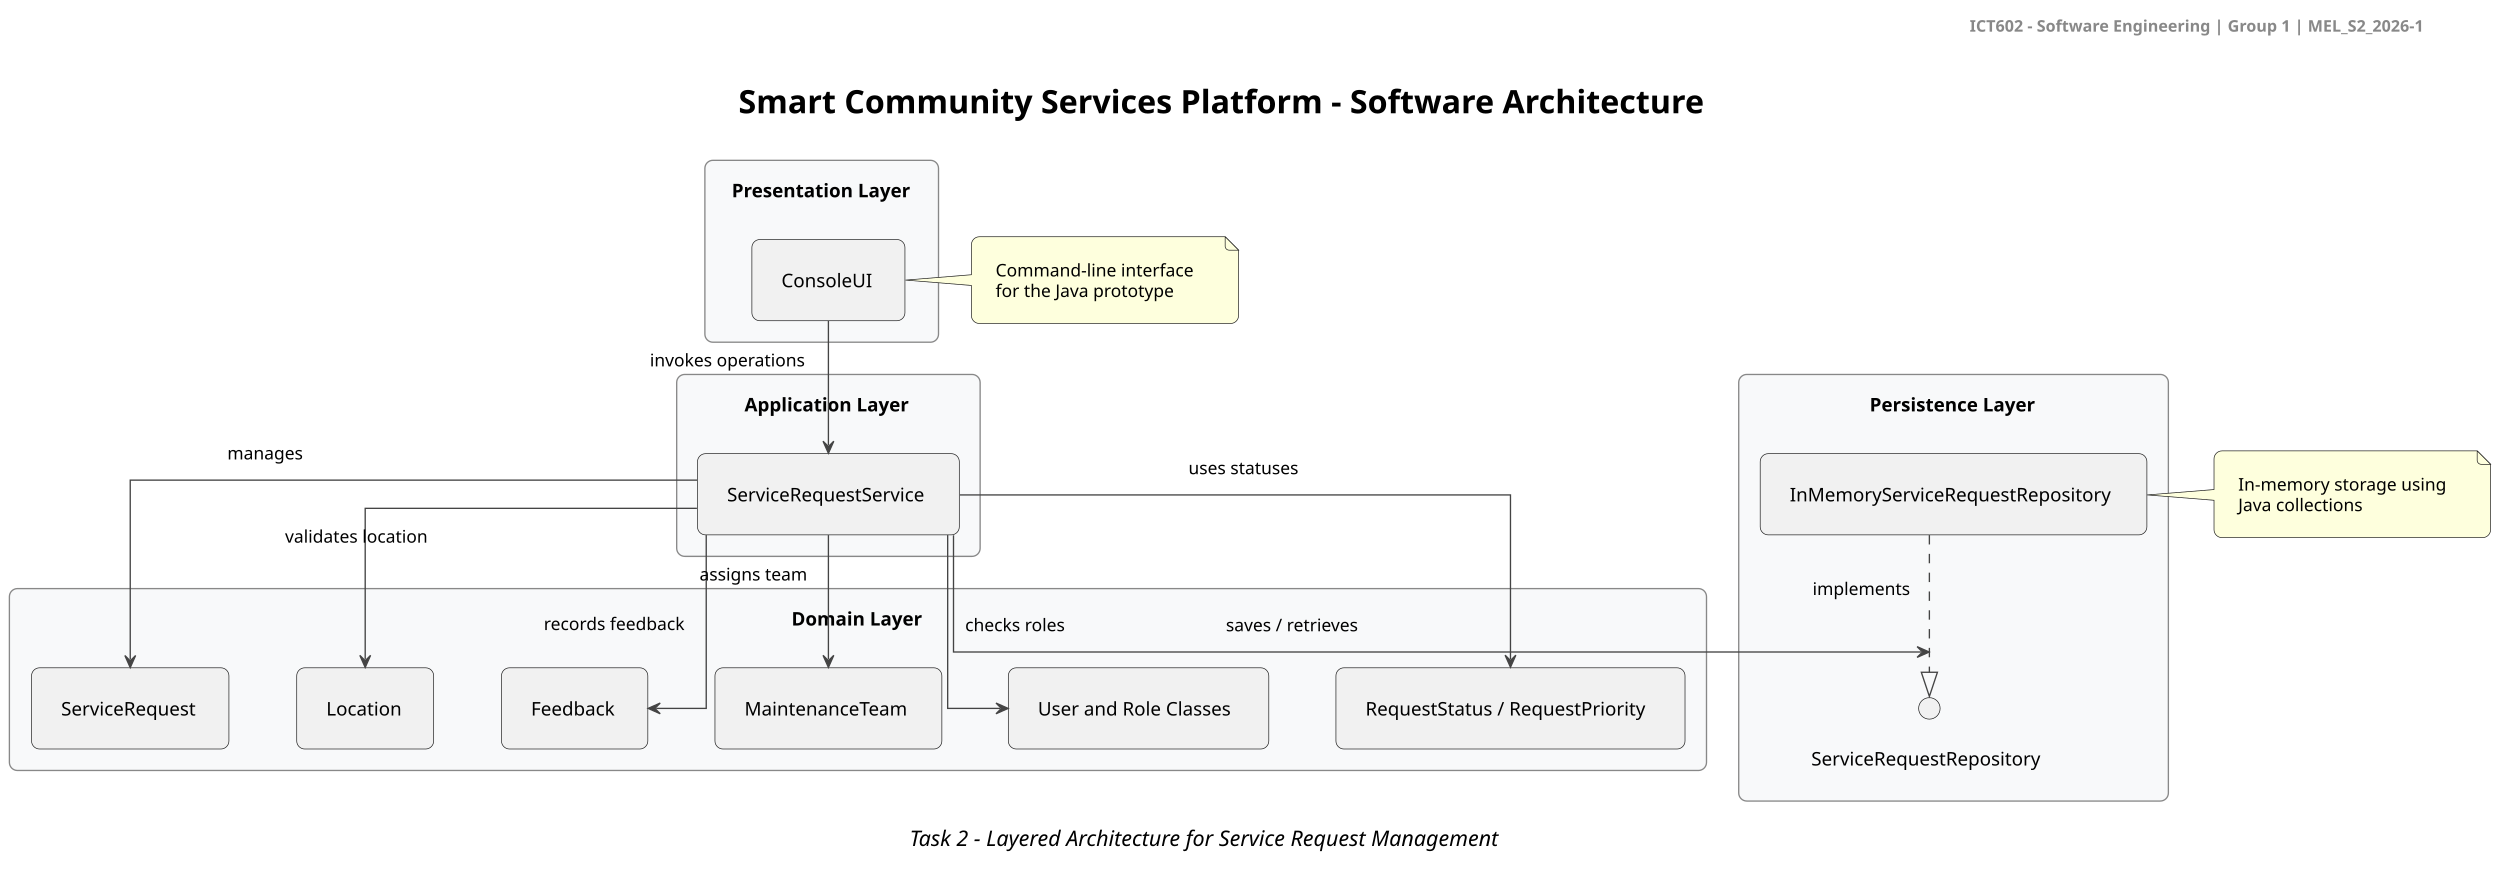
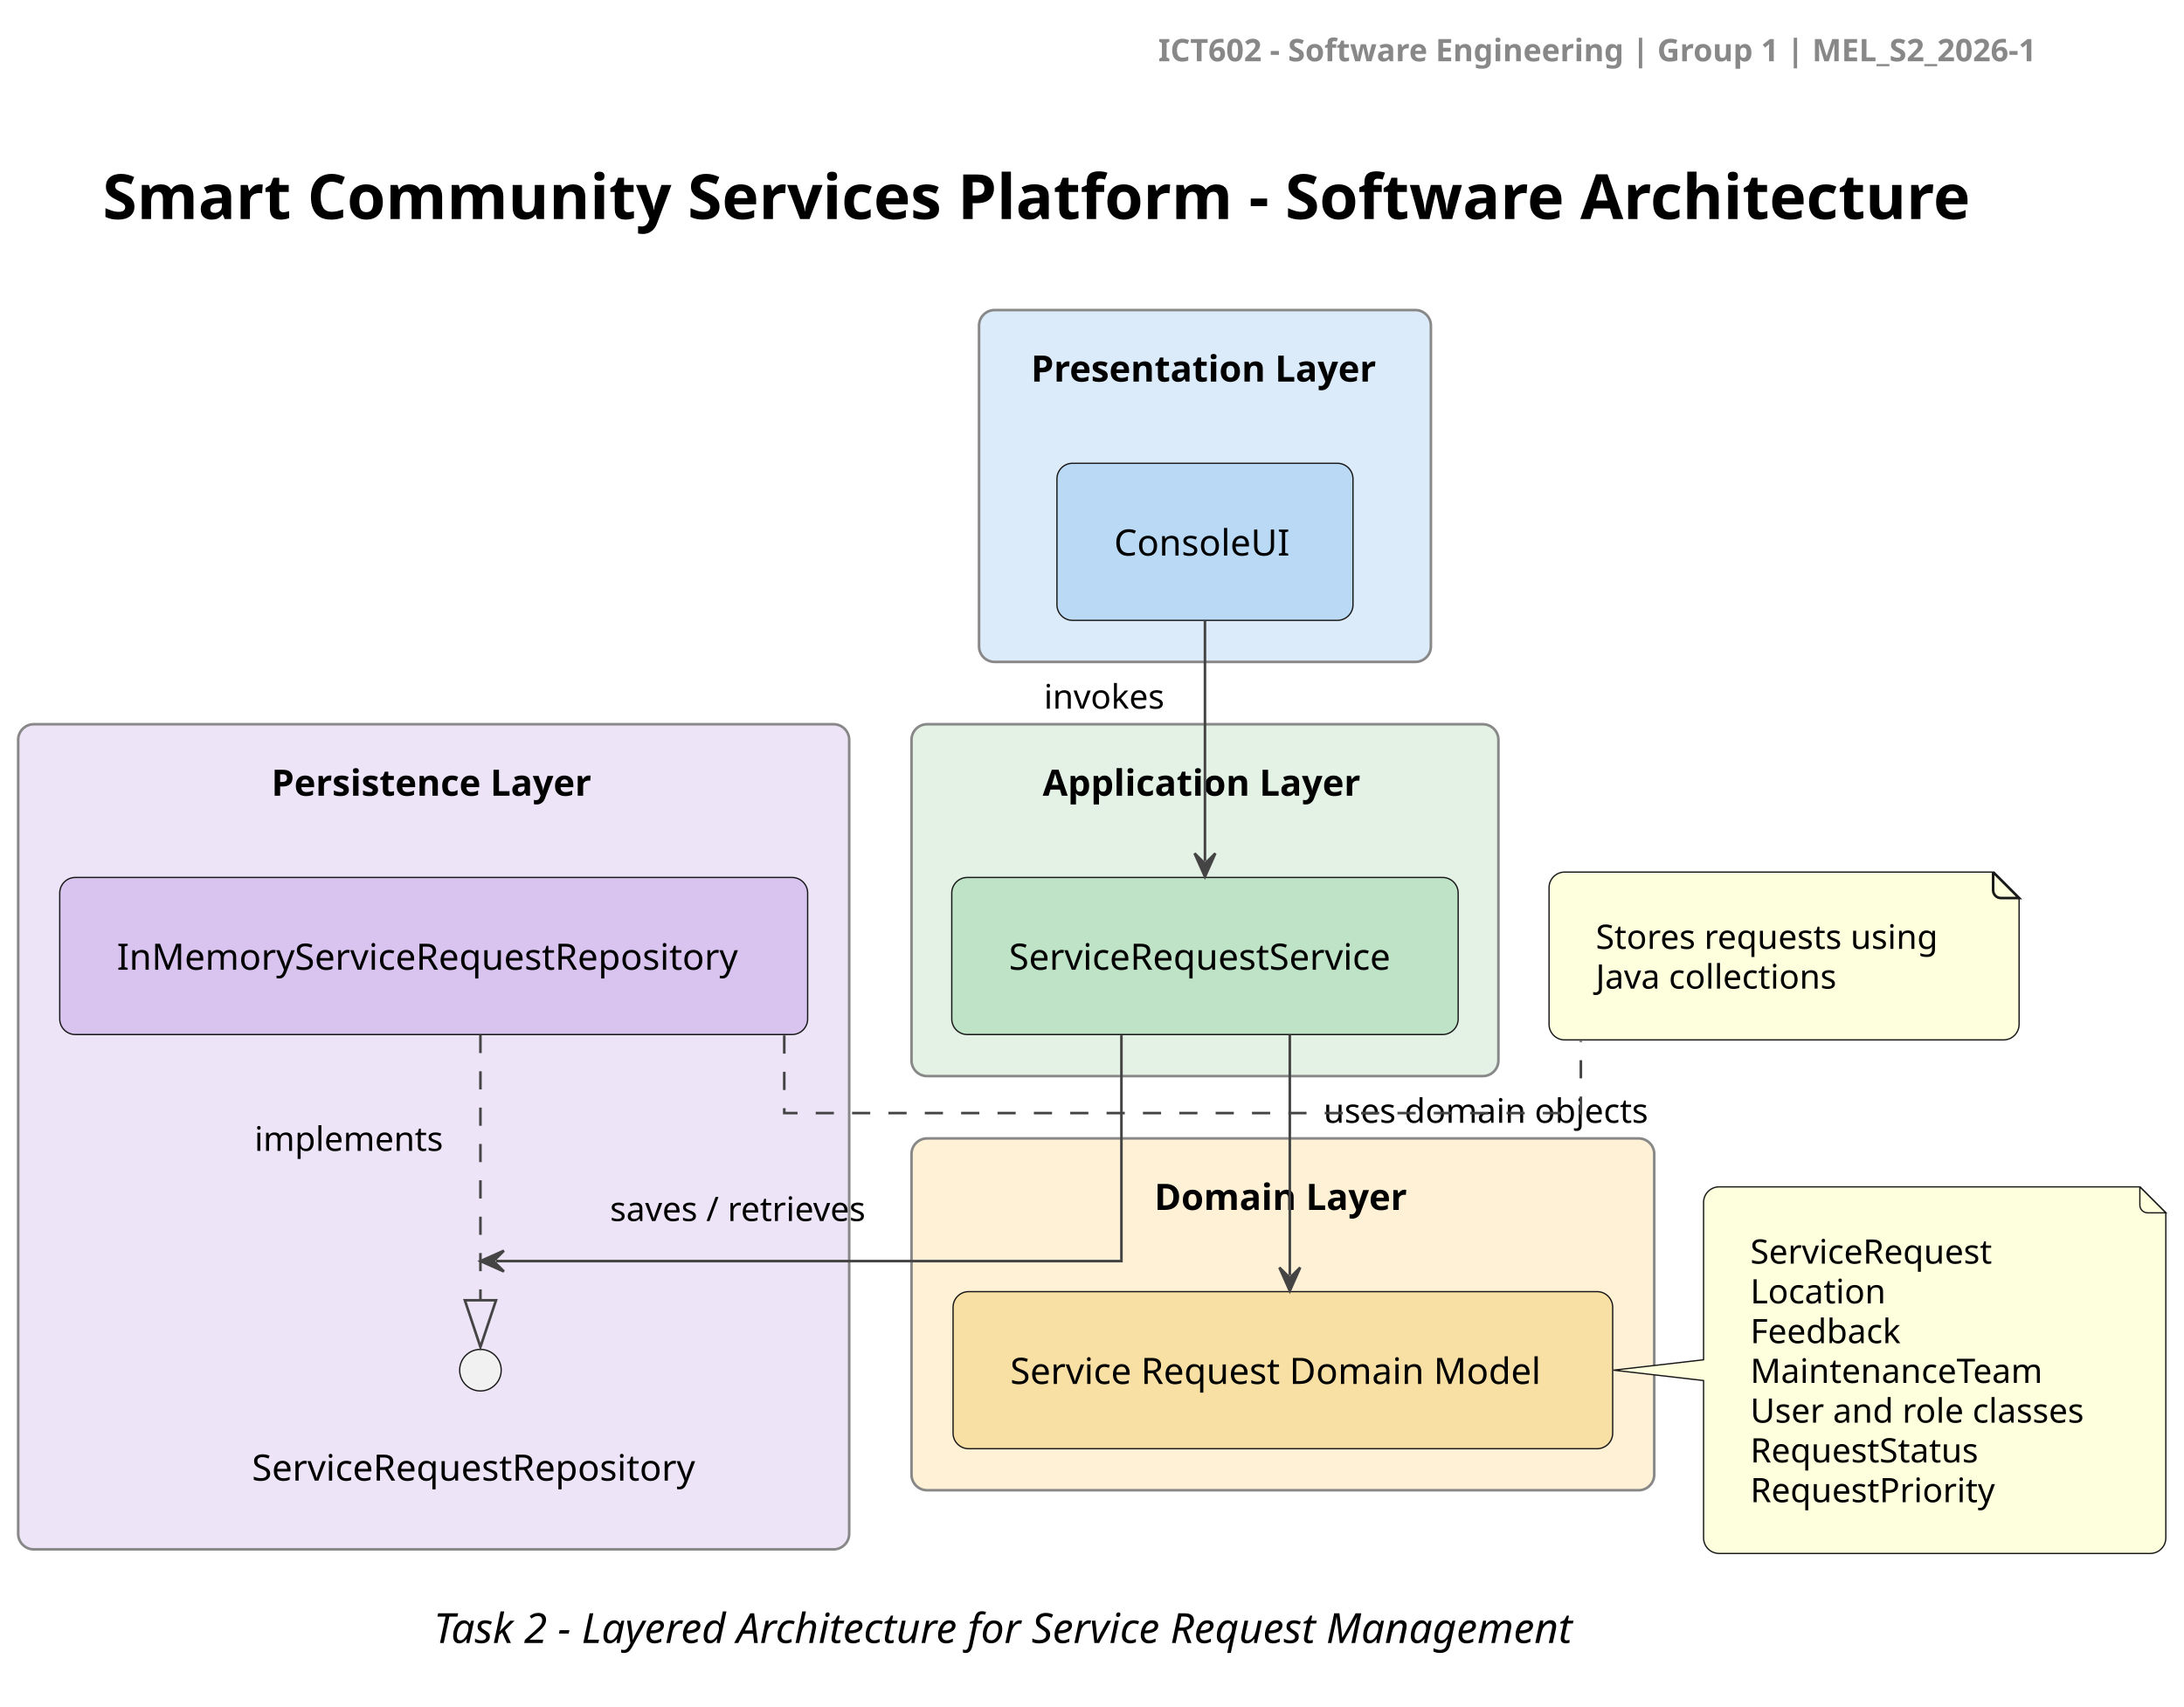
- <svg xmlns="http://www.w3.org/2000/svg" contentStyleType="text/css" height="654px" preserveAspectRatio="none" style="width:1862px;height:654px;background:#FFFFFF;" version="1.1" viewBox="0 0 1862 654" width="1862px" zoomAndPan="magnify">
+ <svg xmlns="http://www.w3.org/2000/svg" contentStyleType="text/css" height="657px" preserveAspectRatio="none" style="width:841px;height:657px;background:#FFFFFF;" version="1.1" viewBox="0 0 841 657" width="841px" zoomAndPan="magnify">
  <defs />
  <g>
-     <text fill="#888888" font-family="sans-serif" font-size="12" font-weight="bold" lengthAdjust="spacing" textLength="369" x="1467" y="23.602">ICT602 - Software Engineering | Group 1 | MEL_S2_2026-1</text>
-     <text fill="#000000" font-family="sans-serif" font-size="24" font-weight="bold" lengthAdjust="spacing" textLength="748" x="550" y="84.336">Smart Community Services Platform - Software Architecture</text>
+     <text fill="#888888" font-family="sans-serif" font-size="12" font-weight="bold" lengthAdjust="spacing" textLength="369" x="446" y="23.602">ICT602 - Software Engineering | Group 1 | MEL_S2_2026-1</text>
+     <text fill="#000000" font-family="sans-serif" font-size="24" font-weight="bold" lengthAdjust="spacing" textLength="748" x="39.5" y="84.336">Smart Community Services Platform - Software Architecture</text>
    <g id="cluster_Presentation Layer">
-       <rect fill="#F8F9FA" height="135.49" rx="6" ry="6" style="stroke:#888888;stroke-width:1.0;" width="174" x="525" y="119.398" />
-       <text fill="#000000" font-family="sans-serif" font-size="14" font-weight="bold" lengthAdjust="spacing" textLength="134" x="545" y="146.934">Presentation Layer</text>
+       <rect fill="#DCEBFA" height="135.49" rx="6" ry="6" style="stroke:#888888;stroke-width:1.0;" width="174" x="377" y="119.398" />
+       <text fill="#000000" font-family="sans-serif" font-size="14" font-weight="bold" lengthAdjust="spacing" textLength="134" x="397" y="146.934">Presentation Layer</text>
    </g>
    <g id="cluster_Application Layer">
-       <rect fill="#F8F9FA" height="135.49" rx="6" ry="6" style="stroke:#888888;stroke-width:1.0;" width="226" x="504" y="278.888" />
-       <text fill="#000000" font-family="sans-serif" font-size="14" font-weight="bold" lengthAdjust="spacing" textLength="125" x="554.5" y="306.424">Application Layer</text>
+       <rect fill="#E3F2E5" height="135.49" rx="6" ry="6" style="stroke:#888888;stroke-width:1.0;" width="226" x="351" y="278.888" />
+       <text fill="#000000" font-family="sans-serif" font-size="14" font-weight="bold" lengthAdjust="spacing" textLength="125" x="401.5" y="306.424">Application Layer</text>
    </g>
    <g id="cluster_Domain Layer">
-       <rect fill="#F8F9FA" height="135.48" rx="6" ry="6" style="stroke:#888888;stroke-width:1.0;" width="1264" x="7" y="438.378" />
-       <text fill="#000000" font-family="sans-serif" font-size="14" font-weight="bold" lengthAdjust="spacing" textLength="99" x="589.5" y="465.914">Domain Layer</text>
+       <rect fill="#FFF1D6" height="135.48" rx="6" ry="6" style="stroke:#888888;stroke-width:1.0;" width="286" x="351" y="438.378" />
+       <text fill="#000000" font-family="sans-serif" font-size="14" font-weight="bold" lengthAdjust="spacing" textLength="99" x="444.5" y="465.914">Domain Layer</text>
    </g>
    <g id="cluster_Persistence Layer">
-       <rect fill="#F8F9FA" height="317.73" rx="6" ry="6" style="stroke:#888888;stroke-width:1.0;" width="320" x="1295" y="278.888" />
-       <text fill="#000000" font-family="sans-serif" font-size="14" font-weight="bold" lengthAdjust="spacing" textLength="125" x="1392.5" y="306.424">Persistence Layer</text>
+       <rect fill="#EDE4F7" height="317.73" rx="6" ry="6" style="stroke:#888888;stroke-width:1.0;" width="320" x="7" y="278.888" />
+       <text fill="#000000" font-family="sans-serif" font-size="14" font-weight="bold" lengthAdjust="spacing" textLength="125" x="104.5" y="306.424">Persistence Layer</text>
    </g>
    <g id="elem_UI">
-       <rect fill="#F1F1F1" height="60.488" rx="6" ry="6" style="stroke:#181818;stroke-width:0.5;" width="114" x="560" y="178.398" />
-       <text fill="#000000" font-family="sans-serif" font-size="14" lengthAdjust="spacing" textLength="70" x="582" y="213.934">ConsoleUI</text>
+       <rect fill="#B9D9F4" height="60.488" rx="6" ry="6" style="stroke:#181818;stroke-width:0.5;" width="114" x="407" y="178.398" />
+       <text fill="#000000" font-family="sans-serif" font-size="14" lengthAdjust="spacing" textLength="70" x="429" y="213.934">ConsoleUI</text>
    </g>
    <g id="elem_SRS">
-       <rect fill="#F1F1F1" height="60.488" rx="6" ry="6" style="stroke:#181818;stroke-width:0.5;" width="195" x="519.5" y="337.888" />
-       <text fill="#000000" font-family="sans-serif" font-size="14" lengthAdjust="spacing" textLength="151" x="541.5" y="373.424">ServiceRequestService</text>
+       <rect fill="#BFE3C7" height="60.488" rx="6" ry="6" style="stroke:#181818;stroke-width:0.5;" width="195" x="366.5" y="337.888" />
+       <text fill="#000000" font-family="sans-serif" font-size="14" lengthAdjust="spacing" textLength="151" x="388.5" y="373.424">ServiceRequestService</text>
    </g>
-     <g id="elem_SR">
-       <rect fill="#F1F1F1" height="60.488" rx="6" ry="6" style="stroke:#181818;stroke-width:0.5;" width="147" x="23.5" y="497.378" />
-       <text fill="#000000" font-family="sans-serif" font-size="14" lengthAdjust="spacing" textLength="103" x="45.5" y="532.914">ServiceRequest</text>
-     </g>
-     <g id="elem_LOC">
-       <rect fill="#F1F1F1" height="60.488" rx="6" ry="6" style="stroke:#181818;stroke-width:0.5;" width="102" x="221" y="497.378" />
-       <text fill="#000000" font-family="sans-serif" font-size="14" lengthAdjust="spacing" textLength="58" x="243" y="532.914">Location</text>
-     </g>
-     <g id="elem_FB">
-       <rect fill="#F1F1F1" height="60.488" rx="6" ry="6" style="stroke:#181818;stroke-width:0.5;" width="109" x="373.5" y="497.378" />
-       <text fill="#000000" font-family="sans-serif" font-size="14" lengthAdjust="spacing" textLength="65" x="395.5" y="532.914">Feedback</text>
-     </g>
-     <g id="elem_MT">
-       <rect fill="#F1F1F1" height="60.488" rx="6" ry="6" style="stroke:#181818;stroke-width:0.5;" width="169" x="532.5" y="497.378" />
-       <text fill="#000000" font-family="sans-serif" font-size="14" lengthAdjust="spacing" textLength="125" x="554.5" y="532.914">MaintenanceTeam</text>
-     </g>
-     <g id="elem_USERS">
-       <rect fill="#F1F1F1" height="60.488" rx="6" ry="6" style="stroke:#181818;stroke-width:0.5;" width="194" x="751" y="497.378" />
-       <text fill="#000000" font-family="sans-serif" font-size="14" lengthAdjust="spacing" textLength="150" x="773" y="532.914">User and Role Classes</text>
-     </g>
-     <g id="elem_ENUMS">
-       <rect fill="#F1F1F1" height="60.488" rx="6" ry="6" style="stroke:#181818;stroke-width:0.5;" width="260" x="995" y="497.378" />
-       <text fill="#000000" font-family="sans-serif" font-size="14" lengthAdjust="spacing" textLength="216" x="1017" y="532.914">RequestStatus / RequestPriority</text>
+     <g id="elem_DOMAIN">
+       <rect fill="#F8DFA4" height="60.488" rx="6" ry="6" style="stroke:#181818;stroke-width:0.5;" width="254" x="367" y="497.378" />
+       <text fill="#000000" font-family="sans-serif" font-size="14" lengthAdjust="spacing" textLength="210" x="389" y="532.914">Service Request Domain Model</text>
    </g>
    <g id="elem_REPO">
-       <ellipse cx="1437" cy="527.618" fill="#F1F1F1" rx="8" ry="8" style="stroke:#181818;stroke-width:0.5;" />
-       <text fill="#000000" font-family="sans-serif" font-size="14" lengthAdjust="spacing" textLength="176" x="1349" y="570.154">ServiceRequestRepository</text>
+       <ellipse cx="185" cy="527.618" fill="#F1F1F1" rx="8" ry="8" style="stroke:#181818;stroke-width:0.5;" />
+       <text fill="#000000" font-family="sans-serif" font-size="14" lengthAdjust="spacing" textLength="176" x="97" y="570.154">ServiceRequestRepository</text>
    </g>
    <g id="elem_MEM">
-       <rect fill="#F1F1F1" height="60.488" rx="6" ry="6" style="stroke:#181818;stroke-width:0.5;" width="288" x="1311" y="337.888" />
-       <text fill="#000000" font-family="sans-serif" font-size="14" lengthAdjust="spacing" textLength="244" x="1333" y="373.424">InMemoryServiceRequestRepository</text>
+       <rect fill="#D8C4EF" height="60.488" rx="6" ry="6" style="stroke:#181818;stroke-width:0.5;" width="288" x="23" y="337.888" />
+       <text fill="#000000" font-family="sans-serif" font-size="14" lengthAdjust="spacing" textLength="244" x="45" y="373.424">InMemoryServiceRequestRepository</text>
    </g>
-     <g id="elem_GMN25">
-       <path d="M723.5,182.328 L723.5,204.618 L674.38,208.618 L723.5,212.618 L723.5,234.95 A6,6 0 0 0 729.5,240.95 L916.5,240.95 A6,6 0 0 0 922.5,234.95 L922.5,186.328 L912.5,176.328 L729.5,176.328 A6,6 0 0 0 723.5,182.328 " fill="#FEFFDD" style="stroke:#181818;stroke-width:0.5;" />
-       <path d="M912.5,176.328 L912.5,183.328 A3,3 0 0 0 915.5,186.328 L922.5,186.328 L912.5,176.328 " fill="#FEFFDD" style="stroke:#181818;stroke-width:0.5;" />
-       <text fill="#000000" font-family="sans-serif" font-size="13" lengthAdjust="spacing" textLength="154" x="741.5" y="205.897">Command-line interface</text>
-       <text fill="#000000" font-family="sans-serif" font-size="13" lengthAdjust="spacing" textLength="136" x="741.5" y="221.207">for the Java prototype</text>
+     <g id="elem_GMN15">
+       <path d="M656,463.028 L656,523.618 L621.34,527.618 L656,531.618 L656,592.202 A6,6 0 0 0 662,598.202 L828,598.202 A6,6 0 0 0 834,592.202 L834,467.028 L824,457.028 L662,457.028 A6,6 0 0 0 656,463.028 " fill="#FEFFDD" style="stroke:#181818;stroke-width:0.5;" />
+       <path d="M824,457.028 L824,464.028 A3,3 0 0 0 827,467.028 L834,467.028 L824,457.028 " fill="#FEFFDD" style="stroke:#181818;stroke-width:0.5;" />
+       <text fill="#000000" font-family="sans-serif" font-size="13" lengthAdjust="spacing" textLength="94" x="674" y="486.597">ServiceRequest</text>
+       <text fill="#000000" font-family="sans-serif" font-size="13" lengthAdjust="spacing" textLength="54" x="674" y="501.907">Location</text>
+       <text fill="#000000" font-family="sans-serif" font-size="13" lengthAdjust="spacing" textLength="59" x="674" y="517.218">Feedback</text>
+       <text fill="#000000" font-family="sans-serif" font-size="13" lengthAdjust="spacing" textLength="113" x="674" y="532.528">MaintenanceTeam</text>
+       <text fill="#000000" font-family="sans-serif" font-size="13" lengthAdjust="spacing" textLength="133" x="674" y="547.839">User and role classes</text>
+       <text fill="#000000" font-family="sans-serif" font-size="13" lengthAdjust="spacing" textLength="89" x="674" y="563.149">RequestStatus</text>
+       <text fill="#000000" font-family="sans-serif" font-size="13" lengthAdjust="spacing" textLength="95" x="674" y="578.46">RequestPriority</text>
    </g>
-     <g id="elem_GMN28">
-       <path d="M1649,341.818 L1649,364.618 L1599.15,368.618 L1649,372.618 L1649,394.44 A6,6 0 0 0 1655,400.44 L1849,400.44 A6,6 0 0 0 1855,394.44 L1855,345.818 L1845,335.818 L1655,335.818 A6,6 0 0 0 1649,341.818 " fill="#FEFFDD" style="stroke:#181818;stroke-width:0.5;" />
-       <path d="M1845,335.818 L1845,342.818 A3,3 0 0 0 1848,345.818 L1855,345.818 L1845,335.818 " fill="#FEFFDD" style="stroke:#181818;stroke-width:0.5;" />
-       <text fill="#000000" font-family="sans-serif" font-size="13" lengthAdjust="spacing" textLength="161" x="1667" y="365.387">In-memory storage using</text>
-       <text fill="#000000" font-family="sans-serif" font-size="13" lengthAdjust="spacing" textLength="98" x="1667" y="380.697">Java collections</text>
+     <g id="elem_GMN18">
+       <path d="M596.5,341.818 L596.5,394.44 A6,6 0 0 0 602.5,400.44 L771.5,400.44 A6,6 0 0 0 777.5,394.44 L777.5,345.818 L767.5,335.818 L602.5,335.818 A6,6 0 0 0 596.5,341.818 " fill="#FEFFDD" style="stroke:#181818;stroke-width:0.5;" />
+       <path d="M767.5,335.818 L767.5,342.818 A3,3 0 0 0 770.5,345.818 L777.5,345.818 L767.5,335.818 " fill="#FEFFDD" style="stroke:#181818;stroke-width:1.0;" />
+       <text fill="#000000" font-family="sans-serif" font-size="13" lengthAdjust="spacing" textLength="136" x="614.5" y="365.387">Stores requests using</text>
+       <text fill="#000000" font-family="sans-serif" font-size="13" lengthAdjust="spacing" textLength="98" x="614.5" y="380.697">Java collections</text>
    </g>
    <g id="link_UI_SRS">
-       <path d="M617,239.018 C617,267.308 617,303.258 617,331.598 " fill="none" id="UI-to-SRS" style="stroke:#444444;stroke-width:1.0;" />
-       <polygon fill="#444444" points="617,337.598,621,328.598,617,332.598,613,328.598,617,337.598" style="stroke:#444444;stroke-width:1.0;" />
-       <text fill="#000000" font-family="sans-serif" font-size="13" lengthAdjust="spacing" textLength="120" x="484" y="272.877">invokes operations</text>
+       <path d="M464,239.018 C464,267.308 464,303.258 464,331.598 " fill="none" id="UI-to-SRS" style="stroke:#444444;stroke-width:1.0;" />
+       <polygon fill="#444444" points="464,337.598,468,328.598,464,332.598,460,328.598,464,337.598" style="stroke:#444444;stroke-width:1.0;" />
+       <text fill="#000000" font-family="sans-serif" font-size="13" lengthAdjust="spacing" textLength="49" x="402" y="272.877">invokes</text>
    </g>
-     <g id="link_SRS_SR">
-       <path d="M519.19,357.618 C368.56,357.618 97,357.618 97,357.618 C97,357.618 97,442.328 97,491.228 " fill="none" id="SRS-to-SR" style="stroke:#444444;stroke-width:1.0;" />
-       <polygon fill="#444444" points="97,497.228,101,488.228,97,492.228,93,488.228,97,497.228" style="stroke:#444444;stroke-width:1.0;" />
-       <text fill="#000000" font-family="sans-serif" font-size="13" lengthAdjust="spacing" textLength="56" x="169.29" y="342.187">manages</text>
-     </g>
-     <g id="link_SRS_LOC">
-       <path d="M519.06,378.618 C417.06,378.618 272,378.618 272,378.618 C272,378.618 272,447.518 272,491.108 " fill="none" id="SRS-to-LOC" style="stroke:#444444;stroke-width:1.0;" />
-       <polygon fill="#444444" points="272,497.108,276,488.108,272,492.108,268,488.108,272,497.108" style="stroke:#444444;stroke-width:1.0;" />
-       <text fill="#000000" font-family="sans-serif" font-size="13" lengthAdjust="spacing" textLength="111" x="212.29" y="404.187">validates location</text>
-     </g>
-     <g id="link_SRS_FB">
-       <path d="M526,398.508 C526,444.778 526,527.618 526,527.618 C526,527.618 511.18,527.618 488.73,527.618 " fill="none" id="SRS-to-FB" style="stroke:#444444;stroke-width:1.0;" />
-       <polygon fill="#444444" points="482.73,527.618,491.73,531.618,487.73,527.618,491.73,523.618,482.73,527.618" style="stroke:#444444;stroke-width:1.0;" />
-       <text fill="#000000" font-family="sans-serif" font-size="13" lengthAdjust="spacing" textLength="108" x="405" y="469.267">records feedback</text>
-     </g>
-     <g id="link_SRS_MT">
-       <path d="M617,398.508 C617,426.788 617,462.748 617,491.088 " fill="none" id="SRS-to-MT" style="stroke:#444444;stroke-width:1.0;" />
-       <polygon fill="#444444" points="617,497.088,621,488.088,617,492.088,613,488.088,617,497.088" style="stroke:#444444;stroke-width:1.0;" />
-       <text fill="#000000" font-family="sans-serif" font-size="13" lengthAdjust="spacing" textLength="83" x="521" y="432.367">assigns team</text>
-     </g>
-     <g id="link_SRS_USERS">
-       <path d="M705.83,398.508 C705.83,444.778 705.83,527.618 705.83,527.618 C705.83,527.618 719.83,527.618 744.82,527.618 " fill="none" id="SRS-to-USERS" style="stroke:#444444;stroke-width:1.0;" />
-       <polygon fill="#444444" points="750.82,527.618,741.82,523.618,745.82,527.618,741.82,531.618,750.82,527.618" style="stroke:#444444;stroke-width:1.0;" />
-       <text fill="#000000" font-family="sans-serif" font-size="13" lengthAdjust="spacing" textLength="79" x="718.83" y="470.117">checks roles</text>
-     </g>
-     <g id="link_SRS_ENUMS">
-       <path d="M714.95,368.618 C862.57,368.618 1125,368.618 1125,368.618 C1125,368.618 1125,444.758 1125,490.958 " fill="none" id="SRS-to-ENUMS" style="stroke:#444444;stroke-width:1.0;" />
-       <polygon fill="#444444" points="1125,496.958,1129,487.958,1125,491.958,1121,487.958,1125,496.958" style="stroke:#444444;stroke-width:1.0;" />
-       <text fill="#000000" font-family="sans-serif" font-size="13" lengthAdjust="spacing" textLength="86" x="885.15" y="353.187">uses statuses</text>
+     <g id="link_SRS_DOMAIN">
+       <path d="M496.67,398.508 C496.67,426.788 496.67,462.748 496.67,491.088 " fill="none" id="SRS-to-DOMAIN" style="stroke:#444444;stroke-width:1.0;" />
+       <polygon fill="#444444" points="496.67,497.088,500.67,488.088,496.67,492.088,492.67,488.088,496.67,497.088" style="stroke:#444444;stroke-width:1.0;" />
+       <text fill="#000000" font-family="sans-serif" font-size="13" lengthAdjust="spacing" textLength="130" x="509.67" y="432.367">uses domain objects</text>
    </g>
    <g id="link_SRS_REPO">
-       <path d="M710.17,398.688 C710.17,433.498 710.17,485.618 710.17,485.618 C710.17,485.618 1419.69,485.618 1430.87,485.618 " fill="none" id="SRS-to-REPO" style="stroke:#444444;stroke-width:1.0;" />
-       <polygon fill="#444444" points="1436.87,485.618,1427.87,481.618,1431.87,485.618,1427.87,489.618,1436.87,485.618" style="stroke:#444444;stroke-width:1.0;" />
-       <text fill="#000000" font-family="sans-serif" font-size="13" lengthAdjust="spacing" textLength="104" x="913.05" y="470.187">saves / retrieves</text>
+       <path d="M431.83,398.688 C431.83,433.498 431.83,485.618 431.83,485.618 C431.83,485.618 194.84,485.618 191.04,485.618 " fill="none" id="SRS-to-REPO" style="stroke:#444444;stroke-width:1.0;" />
+       <polygon fill="#444444" points="185.04,485.618,194.04,489.618,190.04,485.618,194.04,481.618,185.04,485.618" style="stroke:#444444;stroke-width:1.0;" />
+       <text fill="#000000" font-family="sans-serif" font-size="13" lengthAdjust="spacing" textLength="104" x="234.9" y="470.187">saves / retrieves</text>
    </g>
    <g id="link_MEM_REPO">
-       <path d="M1437,398.508 C1437,435.558 1437,478.058 1437,500.698 " fill="none" id="MEM-to-REPO" style="stroke:#444444;stroke-width:1.0;stroke-dasharray:7.0,7.0;" />
-       <polygon fill="none" points="1437,518.698,1443,500.698,1431,500.698,1437,518.698" style="stroke:#444444;stroke-width:1.0;" />
-       <text fill="#000000" font-family="sans-serif" font-size="13" lengthAdjust="spacing" textLength="74" x="1350" y="443.167">implements</text>
+       <path d="M185,398.508 C185,435.558 185,478.058 185,500.698 " fill="none" id="MEM-to-REPO" style="stroke:#444444;stroke-width:1.0;stroke-dasharray:7.0,7.0;" />
+       <polygon fill="none" points="185,518.698,191,500.698,179,500.698,185,518.698" style="stroke:#444444;stroke-width:1.0;" />
+       <text fill="#000000" font-family="sans-serif" font-size="13" lengthAdjust="spacing" textLength="74" x="98" y="443.167">implements</text>
    </g>
-     <text fill="#000000" font-family="sans-serif" font-size="16" font-style="italic" lengthAdjust="spacing" textLength="493" x="677.5" y="630.087">Task 2 - Layered Architecture for Service Request Management</text>
+     <g id="link_MEM_GMN18">
+       <path d="M302,398.728 C302,413.728 302,428.618 302,428.618 C302,428.618 608.75,428.618 608.75,428.618 C608.75,428.618 608.75,415.108 608.75,400.848 " fill="none" id="MEM-GMN18" style="stroke:#444444;stroke-width:1.0;stroke-dasharray:7.0,7.0;" />
+     </g>
+     <text fill="#000000" font-family="sans-serif" font-size="16" font-style="italic" lengthAdjust="spacing" textLength="493" x="167" y="632.671">Task 2 - Layered Architecture for Service Request Management</text>
  </g>
</svg>
